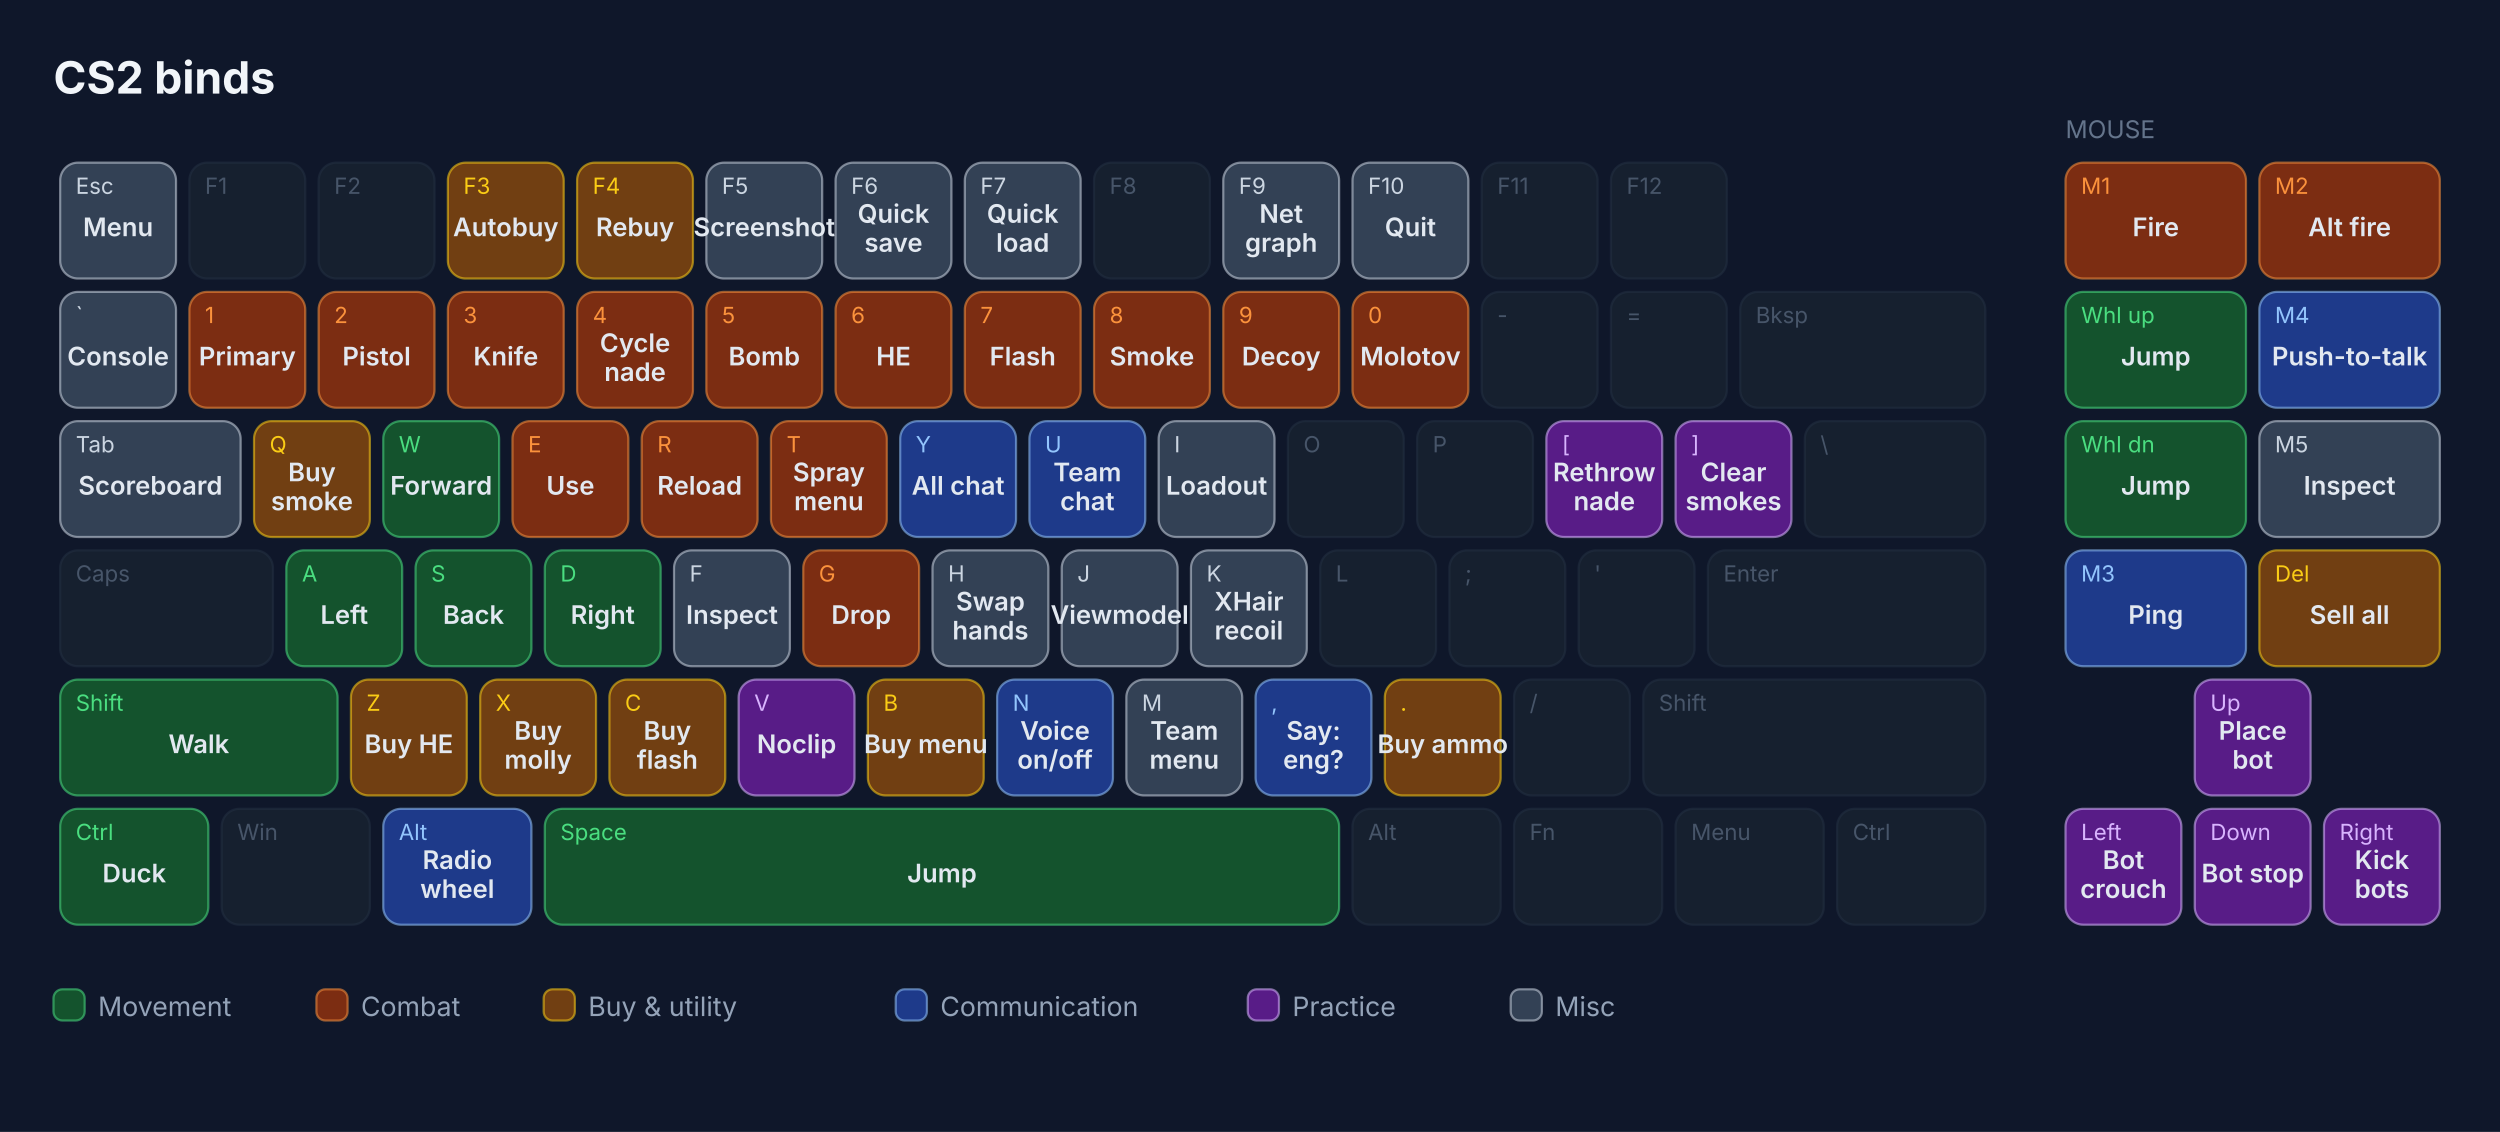
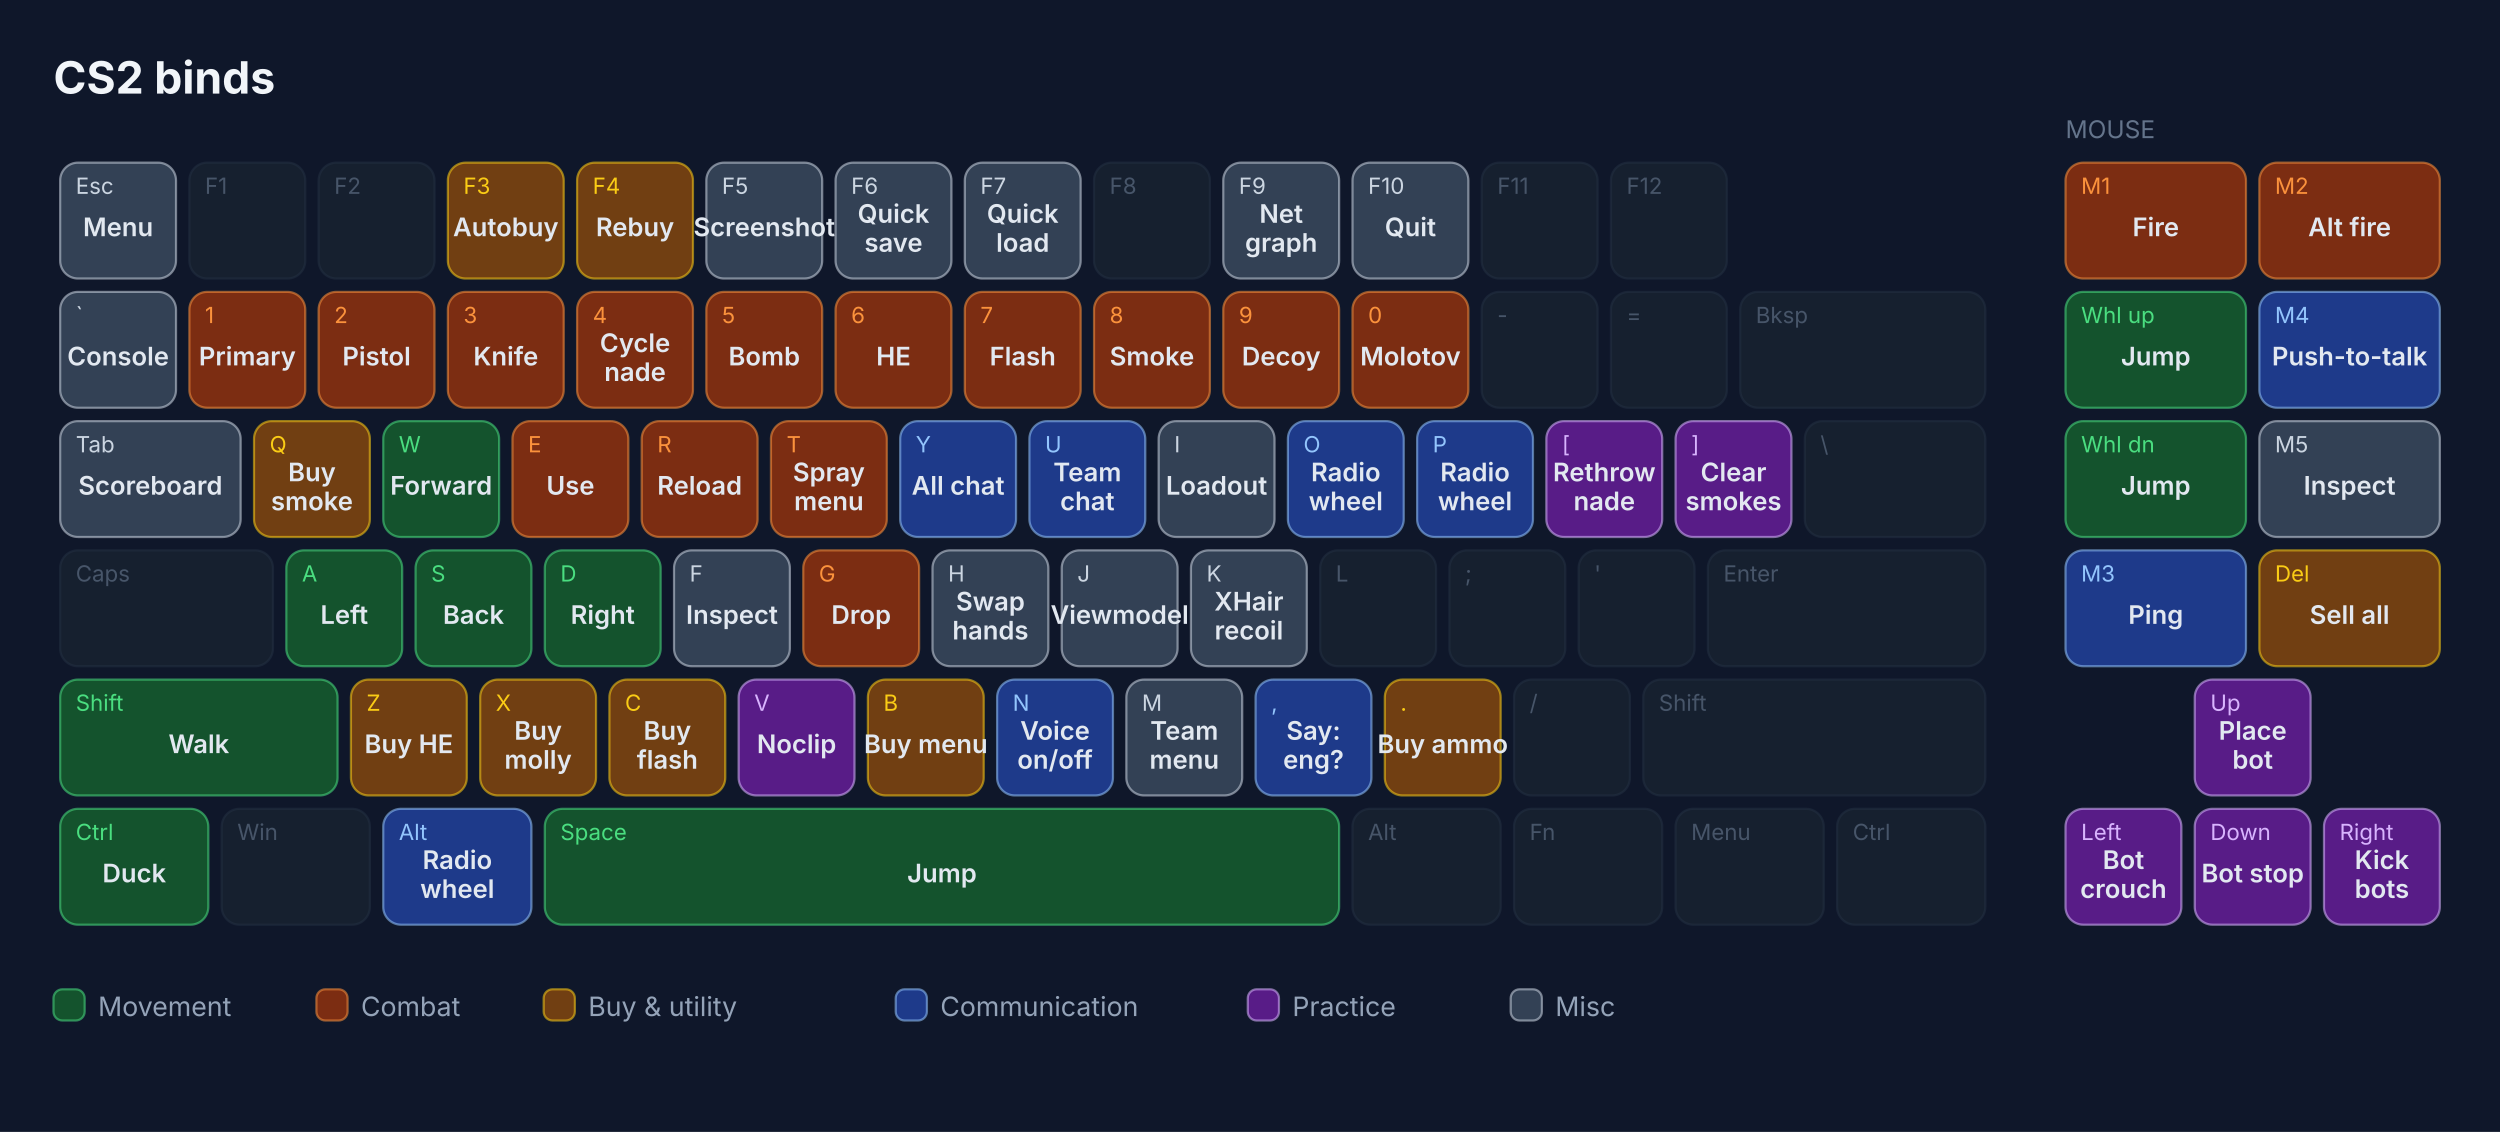
<svg xmlns="http://www.w3.org/2000/svg" width="1122" height="508" viewBox="0 0 1122 508" font-family="ui-sans-serif, -apple-system, Segoe UI, sans-serif">
  <rect width="1122" height="508" fill="#0f172a" />
  <text x="24" y="42" font-size="20" font-weight="700" fill="#f1f5f9">CS2 binds</text>
  <text x="927" y="62" font-size="11" fill="#64748b">MOUSE</text>
  <rect x="27" y="73" width="52" height="52" rx="8" fill="#334155" stroke="#cbd5e1" stroke-opacity="0.55" />
  <text x="34" y="87" font-size="10" fill="#cbd5e1">Esc</text>
  <text x="53.0" y="106.0" font-size="11.5" font-weight="600" text-anchor="middle" fill="#e2e8f0">Menu</text>
  <rect x="85" y="73" width="52" height="52" rx="8" fill="#16202f" stroke="#233043" stroke-opacity="0.55" />
  <text x="92" y="87" font-size="10" fill="#475569">F1</text>
  <rect x="143" y="73" width="52" height="52" rx="8" fill="#16202f" stroke="#233043" stroke-opacity="0.55" />
  <text x="150" y="87" font-size="10" fill="#475569">F2</text>
  <rect x="201" y="73" width="52" height="52" rx="8" fill="#713f12" stroke="#facc15" stroke-opacity="0.55" />
  <text x="208" y="87" font-size="10" fill="#facc15">F3</text>
  <text x="227.0" y="106.0" font-size="11.5" font-weight="600" text-anchor="middle" fill="#e2e8f0" textLength="42" lengthAdjust="spacingAndGlyphs">Autobuy</text>
  <rect x="259" y="73" width="52" height="52" rx="8" fill="#713f12" stroke="#facc15" stroke-opacity="0.55" />
  <text x="266" y="87" font-size="10" fill="#facc15">F4</text>
  <text x="285.0" y="106.0" font-size="11.5" font-weight="600" text-anchor="middle" fill="#e2e8f0">Rebuy</text>
  <rect x="317" y="73" width="52" height="52" rx="8" fill="#334155" stroke="#cbd5e1" stroke-opacity="0.55" />
  <text x="324" y="87" font-size="10" fill="#cbd5e1">F5</text>
  <text x="343.0" y="106.0" font-size="11.5" font-weight="600" text-anchor="middle" fill="#e2e8f0" textLength="42" lengthAdjust="spacingAndGlyphs">Screenshot</text>
  <rect x="375" y="73" width="52" height="52" rx="8" fill="#334155" stroke="#cbd5e1" stroke-opacity="0.55" />
  <text x="382" y="87" font-size="10" fill="#cbd5e1">F6</text>
  <text x="401.0" y="100.0" font-size="11.5" font-weight="600" text-anchor="middle" fill="#e2e8f0">Quick</text>
  <text x="401.0" y="113.0" font-size="11.5" font-weight="600" text-anchor="middle" fill="#e2e8f0">save</text>
  <rect x="433" y="73" width="52" height="52" rx="8" fill="#334155" stroke="#cbd5e1" stroke-opacity="0.55" />
  <text x="440" y="87" font-size="10" fill="#cbd5e1">F7</text>
  <text x="459.0" y="100.0" font-size="11.5" font-weight="600" text-anchor="middle" fill="#e2e8f0">Quick</text>
  <text x="459.0" y="113.0" font-size="11.5" font-weight="600" text-anchor="middle" fill="#e2e8f0">load</text>
  <rect x="491" y="73" width="52" height="52" rx="8" fill="#16202f" stroke="#233043" stroke-opacity="0.55" />
  <text x="498" y="87" font-size="10" fill="#475569">F8</text>
  <rect x="549" y="73" width="52" height="52" rx="8" fill="#334155" stroke="#cbd5e1" stroke-opacity="0.55" />
  <text x="556" y="87" font-size="10" fill="#cbd5e1">F9</text>
  <text x="575.0" y="100.0" font-size="11.5" font-weight="600" text-anchor="middle" fill="#e2e8f0">Net</text>
  <text x="575.0" y="113.0" font-size="11.5" font-weight="600" text-anchor="middle" fill="#e2e8f0">graph</text>
  <rect x="607" y="73" width="52" height="52" rx="8" fill="#334155" stroke="#cbd5e1" stroke-opacity="0.55" />
  <text x="614" y="87" font-size="10" fill="#cbd5e1">F10</text>
  <text x="633.0" y="106.0" font-size="11.5" font-weight="600" text-anchor="middle" fill="#e2e8f0">Quit</text>
  <rect x="665" y="73" width="52" height="52" rx="8" fill="#16202f" stroke="#233043" stroke-opacity="0.55" />
  <text x="672" y="87" font-size="10" fill="#475569">F11</text>
  <rect x="723" y="73" width="52" height="52" rx="8" fill="#16202f" stroke="#233043" stroke-opacity="0.55" />
  <text x="730" y="87" font-size="10" fill="#475569">F12</text>
  <rect x="27" y="131" width="52" height="52" rx="8" fill="#334155" stroke="#cbd5e1" stroke-opacity="0.55" />
  <text x="34" y="145" font-size="10" fill="#cbd5e1">`</text>
  <text x="53.0" y="164.0" font-size="11.5" font-weight="600" text-anchor="middle" fill="#e2e8f0" textLength="42" lengthAdjust="spacingAndGlyphs">Console</text>
  <rect x="85" y="131" width="52" height="52" rx="8" fill="#7c2d12" stroke="#fb923c" stroke-opacity="0.55" />
  <text x="92" y="145" font-size="10" fill="#fb923c">1</text>
  <text x="111.0" y="164.0" font-size="11.5" font-weight="600" text-anchor="middle" fill="#e2e8f0" textLength="42" lengthAdjust="spacingAndGlyphs">Primary</text>
  <rect x="143" y="131" width="52" height="52" rx="8" fill="#7c2d12" stroke="#fb923c" stroke-opacity="0.55" />
  <text x="150" y="145" font-size="10" fill="#fb923c">2</text>
  <text x="169.0" y="164.0" font-size="11.5" font-weight="600" text-anchor="middle" fill="#e2e8f0">Pistol</text>
  <rect x="201" y="131" width="52" height="52" rx="8" fill="#7c2d12" stroke="#fb923c" stroke-opacity="0.55" />
  <text x="208" y="145" font-size="10" fill="#fb923c">3</text>
  <text x="227.0" y="164.0" font-size="11.5" font-weight="600" text-anchor="middle" fill="#e2e8f0">Knife</text>
  <rect x="259" y="131" width="52" height="52" rx="8" fill="#7c2d12" stroke="#fb923c" stroke-opacity="0.55" />
  <text x="266" y="145" font-size="10" fill="#fb923c">4</text>
  <text x="285.0" y="158.0" font-size="11.5" font-weight="600" text-anchor="middle" fill="#e2e8f0">Cycle</text>
  <text x="285.0" y="171.0" font-size="11.5" font-weight="600" text-anchor="middle" fill="#e2e8f0">nade</text>
  <rect x="317" y="131" width="52" height="52" rx="8" fill="#7c2d12" stroke="#fb923c" stroke-opacity="0.55" />
  <text x="324" y="145" font-size="10" fill="#fb923c">5</text>
  <text x="343.0" y="164.0" font-size="11.5" font-weight="600" text-anchor="middle" fill="#e2e8f0">Bomb</text>
  <rect x="375" y="131" width="52" height="52" rx="8" fill="#7c2d12" stroke="#fb923c" stroke-opacity="0.55" />
  <text x="382" y="145" font-size="10" fill="#fb923c">6</text>
  <text x="401.0" y="164.0" font-size="11.5" font-weight="600" text-anchor="middle" fill="#e2e8f0">HE</text>
  <rect x="433" y="131" width="52" height="52" rx="8" fill="#7c2d12" stroke="#fb923c" stroke-opacity="0.55" />
  <text x="440" y="145" font-size="10" fill="#fb923c">7</text>
  <text x="459.0" y="164.0" font-size="11.5" font-weight="600" text-anchor="middle" fill="#e2e8f0">Flash</text>
  <rect x="491" y="131" width="52" height="52" rx="8" fill="#7c2d12" stroke="#fb923c" stroke-opacity="0.55" />
  <text x="498" y="145" font-size="10" fill="#fb923c">8</text>
  <text x="517.0" y="164.0" font-size="11.5" font-weight="600" text-anchor="middle" fill="#e2e8f0">Smoke</text>
  <rect x="549" y="131" width="52" height="52" rx="8" fill="#7c2d12" stroke="#fb923c" stroke-opacity="0.55" />
  <text x="556" y="145" font-size="10" fill="#fb923c">9</text>
  <text x="575.0" y="164.0" font-size="11.5" font-weight="600" text-anchor="middle" fill="#e2e8f0">Decoy</text>
  <rect x="607" y="131" width="52" height="52" rx="8" fill="#7c2d12" stroke="#fb923c" stroke-opacity="0.55" />
  <text x="614" y="145" font-size="10" fill="#fb923c">0</text>
  <text x="633.0" y="164.0" font-size="11.5" font-weight="600" text-anchor="middle" fill="#e2e8f0" textLength="42" lengthAdjust="spacingAndGlyphs">Molotov</text>
  <rect x="665" y="131" width="52" height="52" rx="8" fill="#16202f" stroke="#233043" stroke-opacity="0.55" />
  <text x="672" y="145" font-size="10" fill="#475569">-</text>
  <rect x="723" y="131" width="52" height="52" rx="8" fill="#16202f" stroke="#233043" stroke-opacity="0.55" />
  <text x="730" y="145" font-size="10" fill="#475569">=</text>
  <rect x="781" y="131" width="110" height="52" rx="8" fill="#16202f" stroke="#233043" stroke-opacity="0.55" />
  <text x="788" y="145" font-size="10" fill="#475569">Bksp</text>
  <rect x="27" y="189" width="81.0" height="52" rx="8" fill="#334155" stroke="#cbd5e1" stroke-opacity="0.55" />
  <text x="34" y="203" font-size="10" fill="#cbd5e1">Tab</text>
  <text x="67.5" y="222.0" font-size="11.5" font-weight="600" text-anchor="middle" fill="#e2e8f0">Scoreboard</text>
  <rect x="114.0" y="189" width="52" height="52" rx="8" fill="#713f12" stroke="#facc15" stroke-opacity="0.55" />
  <text x="121.0" y="203" font-size="10" fill="#facc15">Q</text>
  <text x="140.0" y="216.0" font-size="11.5" font-weight="600" text-anchor="middle" fill="#e2e8f0">Buy</text>
  <text x="140.0" y="229.0" font-size="11.5" font-weight="600" text-anchor="middle" fill="#e2e8f0">smoke</text>
  <rect x="172.0" y="189" width="52" height="52" rx="8" fill="#14532d" stroke="#4ade80" stroke-opacity="0.55" />
  <text x="179.0" y="203" font-size="10" fill="#4ade80">W</text>
  <text x="198.0" y="222.0" font-size="11.5" font-weight="600" text-anchor="middle" fill="#e2e8f0" textLength="42" lengthAdjust="spacingAndGlyphs">Forward</text>
  <rect x="230.0" y="189" width="52" height="52" rx="8" fill="#7c2d12" stroke="#fb923c" stroke-opacity="0.55" />
  <text x="237.0" y="203" font-size="10" fill="#fb923c">E</text>
  <text x="256.0" y="222.0" font-size="11.5" font-weight="600" text-anchor="middle" fill="#e2e8f0">Use</text>
  <rect x="288.0" y="189" width="52" height="52" rx="8" fill="#7c2d12" stroke="#fb923c" stroke-opacity="0.55" />
  <text x="295.0" y="203" font-size="10" fill="#fb923c">R</text>
  <text x="314.0" y="222.0" font-size="11.5" font-weight="600" text-anchor="middle" fill="#e2e8f0">Reload</text>
  <rect x="346.0" y="189" width="52" height="52" rx="8" fill="#7c2d12" stroke="#fb923c" stroke-opacity="0.55" />
  <text x="353.0" y="203" font-size="10" fill="#fb923c">T</text>
  <text x="372.0" y="216.0" font-size="11.5" font-weight="600" text-anchor="middle" fill="#e2e8f0">Spray</text>
  <text x="372.0" y="229.0" font-size="11.5" font-weight="600" text-anchor="middle" fill="#e2e8f0">menu</text>
  <rect x="404.0" y="189" width="52" height="52" rx="8" fill="#1e3a8a" stroke="#93c5fd" stroke-opacity="0.55" />
  <text x="411.0" y="203" font-size="10" fill="#93c5fd">Y</text>
  <text x="430.0" y="222.0" font-size="11.5" font-weight="600" text-anchor="middle" fill="#e2e8f0" textLength="42" lengthAdjust="spacingAndGlyphs">All chat</text>
  <rect x="462.0" y="189" width="52" height="52" rx="8" fill="#1e3a8a" stroke="#93c5fd" stroke-opacity="0.55" />
  <text x="469.0" y="203" font-size="10" fill="#93c5fd">U</text>
  <text x="488.0" y="216.0" font-size="11.5" font-weight="600" text-anchor="middle" fill="#e2e8f0">Team</text>
  <text x="488.0" y="229.0" font-size="11.5" font-weight="600" text-anchor="middle" fill="#e2e8f0">chat</text>
  <rect x="520.0" y="189" width="52" height="52" rx="8" fill="#334155" stroke="#cbd5e1" stroke-opacity="0.55" />
  <text x="527.0" y="203" font-size="10" fill="#cbd5e1">I</text>
  <text x="546.0" y="222.0" font-size="11.5" font-weight="600" text-anchor="middle" fill="#e2e8f0" textLength="42" lengthAdjust="spacingAndGlyphs">Loadout</text>
-   <rect x="578.0" y="189" width="52" height="52" rx="8" fill="#16202f" stroke="#233043" stroke-opacity="0.55" />
-   <text x="585.0" y="203" font-size="10" fill="#475569">O</text>
-   <rect x="636.0" y="189" width="52" height="52" rx="8" fill="#16202f" stroke="#233043" stroke-opacity="0.55" />
-   <text x="643.0" y="203" font-size="10" fill="#475569">P</text>
+   <rect x="578.0" y="189" width="52" height="52" rx="8" fill="#1e3a8a" stroke="#93c5fd" stroke-opacity="0.55" />
+   <text x="585.0" y="203" font-size="10" fill="#93c5fd">O</text>
+   <text x="604.0" y="216.0" font-size="11.5" font-weight="600" text-anchor="middle" fill="#e2e8f0">Radio</text>
+   <text x="604.0" y="229.0" font-size="11.5" font-weight="600" text-anchor="middle" fill="#e2e8f0">wheel</text>
+   <rect x="636.0" y="189" width="52" height="52" rx="8" fill="#1e3a8a" stroke="#93c5fd" stroke-opacity="0.55" />
+   <text x="643.0" y="203" font-size="10" fill="#93c5fd">P</text>
+   <text x="662.0" y="216.0" font-size="11.5" font-weight="600" text-anchor="middle" fill="#e2e8f0">Radio</text>
+   <text x="662.0" y="229.0" font-size="11.5" font-weight="600" text-anchor="middle" fill="#e2e8f0">wheel</text>
  <rect x="694.0" y="189" width="52" height="52" rx="8" fill="#581c87" stroke="#d8b4fe" stroke-opacity="0.55" />
  <text x="701.0" y="203" font-size="10" fill="#d8b4fe">[</text>
  <text x="720.0" y="216.0" font-size="11.5" font-weight="600" text-anchor="middle" fill="#e2e8f0" textLength="42" lengthAdjust="spacingAndGlyphs">Rethrow</text>
  <text x="720.0" y="229.0" font-size="11.5" font-weight="600" text-anchor="middle" fill="#e2e8f0">nade</text>
  <rect x="752.0" y="189" width="52" height="52" rx="8" fill="#581c87" stroke="#d8b4fe" stroke-opacity="0.55" />
  <text x="759.0" y="203" font-size="10" fill="#d8b4fe">]</text>
  <text x="778.0" y="216.0" font-size="11.5" font-weight="600" text-anchor="middle" fill="#e2e8f0">Clear</text>
  <text x="778.0" y="229.0" font-size="11.5" font-weight="600" text-anchor="middle" fill="#e2e8f0">smokes</text>
  <rect x="810.0" y="189" width="81.0" height="52" rx="8" fill="#16202f" stroke="#233043" stroke-opacity="0.55" />
  <text x="817.0" y="203" font-size="10" fill="#475569">\</text>
  <rect x="27" y="247" width="95.5" height="52" rx="8" fill="#16202f" stroke="#233043" stroke-opacity="0.55" />
  <text x="34" y="261" font-size="10" fill="#475569">Caps</text>
  <rect x="128.5" y="247" width="52" height="52" rx="8" fill="#14532d" stroke="#4ade80" stroke-opacity="0.55" />
  <text x="135.5" y="261" font-size="10" fill="#4ade80">A</text>
  <text x="154.5" y="280.0" font-size="11.5" font-weight="600" text-anchor="middle" fill="#e2e8f0">Left</text>
  <rect x="186.5" y="247" width="52" height="52" rx="8" fill="#14532d" stroke="#4ade80" stroke-opacity="0.55" />
  <text x="193.5" y="261" font-size="10" fill="#4ade80">S</text>
  <text x="212.5" y="280.0" font-size="11.5" font-weight="600" text-anchor="middle" fill="#e2e8f0">Back</text>
  <rect x="244.5" y="247" width="52" height="52" rx="8" fill="#14532d" stroke="#4ade80" stroke-opacity="0.55" />
  <text x="251.5" y="261" font-size="10" fill="#4ade80">D</text>
  <text x="270.5" y="280.0" font-size="11.5" font-weight="600" text-anchor="middle" fill="#e2e8f0">Right</text>
  <rect x="302.5" y="247" width="52" height="52" rx="8" fill="#334155" stroke="#cbd5e1" stroke-opacity="0.55" />
  <text x="309.5" y="261" font-size="10" fill="#cbd5e1">F</text>
  <text x="328.5" y="280.0" font-size="11.5" font-weight="600" text-anchor="middle" fill="#e2e8f0" textLength="42" lengthAdjust="spacingAndGlyphs">Inspect</text>
  <rect x="360.5" y="247" width="52" height="52" rx="8" fill="#7c2d12" stroke="#fb923c" stroke-opacity="0.55" />
  <text x="367.5" y="261" font-size="10" fill="#fb923c">G</text>
  <text x="386.5" y="280.0" font-size="11.5" font-weight="600" text-anchor="middle" fill="#e2e8f0">Drop</text>
  <rect x="418.5" y="247" width="52" height="52" rx="8" fill="#334155" stroke="#cbd5e1" stroke-opacity="0.55" />
  <text x="425.5" y="261" font-size="10" fill="#cbd5e1">H</text>
  <text x="444.5" y="274.0" font-size="11.5" font-weight="600" text-anchor="middle" fill="#e2e8f0">Swap</text>
  <text x="444.5" y="287.0" font-size="11.5" font-weight="600" text-anchor="middle" fill="#e2e8f0">hands</text>
  <rect x="476.5" y="247" width="52" height="52" rx="8" fill="#334155" stroke="#cbd5e1" stroke-opacity="0.55" />
  <text x="483.5" y="261" font-size="10" fill="#cbd5e1">J</text>
  <text x="502.5" y="280.0" font-size="11.5" font-weight="600" text-anchor="middle" fill="#e2e8f0" textLength="42" lengthAdjust="spacingAndGlyphs">Viewmodel</text>
  <rect x="534.5" y="247" width="52" height="52" rx="8" fill="#334155" stroke="#cbd5e1" stroke-opacity="0.55" />
  <text x="541.5" y="261" font-size="10" fill="#cbd5e1">K</text>
  <text x="560.5" y="274.0" font-size="11.5" font-weight="600" text-anchor="middle" fill="#e2e8f0">XHair</text>
  <text x="560.5" y="287.0" font-size="11.5" font-weight="600" text-anchor="middle" fill="#e2e8f0">recoil</text>
  <rect x="592.5" y="247" width="52" height="52" rx="8" fill="#16202f" stroke="#233043" stroke-opacity="0.55" />
  <text x="599.5" y="261" font-size="10" fill="#475569">L</text>
  <rect x="650.5" y="247" width="52" height="52" rx="8" fill="#16202f" stroke="#233043" stroke-opacity="0.55" />
  <text x="657.5" y="261" font-size="10" fill="#475569">;</text>
  <rect x="708.5" y="247" width="52" height="52" rx="8" fill="#16202f" stroke="#233043" stroke-opacity="0.55" />
  <text x="715.5" y="261" font-size="10" fill="#475569">'</text>
  <rect x="766.5" y="247" width="124.5" height="52" rx="8" fill="#16202f" stroke="#233043" stroke-opacity="0.55" />
  <text x="773.5" y="261" font-size="10" fill="#475569">Enter</text>
  <rect x="27" y="305" width="124.5" height="52" rx="8" fill="#14532d" stroke="#4ade80" stroke-opacity="0.55" />
  <text x="34" y="319" font-size="10" fill="#4ade80">Shift</text>
  <text x="89.25" y="338.0" font-size="11.5" font-weight="600" text-anchor="middle" fill="#e2e8f0">Walk</text>
  <rect x="157.5" y="305" width="52" height="52" rx="8" fill="#713f12" stroke="#facc15" stroke-opacity="0.55" />
  <text x="164.5" y="319" font-size="10" fill="#facc15">Z</text>
  <text x="183.5" y="338.0" font-size="11.5" font-weight="600" text-anchor="middle" fill="#e2e8f0">Buy HE</text>
  <rect x="215.5" y="305" width="52" height="52" rx="8" fill="#713f12" stroke="#facc15" stroke-opacity="0.55" />
  <text x="222.5" y="319" font-size="10" fill="#facc15">X</text>
  <text x="241.5" y="332.0" font-size="11.5" font-weight="600" text-anchor="middle" fill="#e2e8f0">Buy</text>
  <text x="241.5" y="345.0" font-size="11.5" font-weight="600" text-anchor="middle" fill="#e2e8f0">molly</text>
  <rect x="273.5" y="305" width="52" height="52" rx="8" fill="#713f12" stroke="#facc15" stroke-opacity="0.55" />
  <text x="280.5" y="319" font-size="10" fill="#facc15">C</text>
  <text x="299.5" y="332.0" font-size="11.5" font-weight="600" text-anchor="middle" fill="#e2e8f0">Buy</text>
  <text x="299.5" y="345.0" font-size="11.5" font-weight="600" text-anchor="middle" fill="#e2e8f0">flash</text>
  <rect x="331.5" y="305" width="52" height="52" rx="8" fill="#581c87" stroke="#d8b4fe" stroke-opacity="0.55" />
  <text x="338.5" y="319" font-size="10" fill="#d8b4fe">V</text>
  <text x="357.5" y="338.0" font-size="11.5" font-weight="600" text-anchor="middle" fill="#e2e8f0">Noclip</text>
  <rect x="389.5" y="305" width="52" height="52" rx="8" fill="#713f12" stroke="#facc15" stroke-opacity="0.55" />
  <text x="396.5" y="319" font-size="10" fill="#facc15">B</text>
  <text x="415.5" y="338.0" font-size="11.5" font-weight="600" text-anchor="middle" fill="#e2e8f0" textLength="42" lengthAdjust="spacingAndGlyphs">Buy menu</text>
  <rect x="447.5" y="305" width="52" height="52" rx="8" fill="#1e3a8a" stroke="#93c5fd" stroke-opacity="0.55" />
  <text x="454.5" y="319" font-size="10" fill="#93c5fd">N</text>
  <text x="473.5" y="332.0" font-size="11.5" font-weight="600" text-anchor="middle" fill="#e2e8f0">Voice</text>
  <text x="473.5" y="345.0" font-size="11.5" font-weight="600" text-anchor="middle" fill="#e2e8f0">on/off</text>
  <rect x="505.5" y="305" width="52" height="52" rx="8" fill="#334155" stroke="#cbd5e1" stroke-opacity="0.55" />
  <text x="512.5" y="319" font-size="10" fill="#cbd5e1">M</text>
  <text x="531.5" y="332.0" font-size="11.5" font-weight="600" text-anchor="middle" fill="#e2e8f0">Team</text>
  <text x="531.5" y="345.0" font-size="11.5" font-weight="600" text-anchor="middle" fill="#e2e8f0">menu</text>
  <rect x="563.5" y="305" width="52" height="52" rx="8" fill="#1e3a8a" stroke="#93c5fd" stroke-opacity="0.55" />
  <text x="570.5" y="319" font-size="10" fill="#93c5fd">,</text>
  <text x="589.5" y="332.0" font-size="11.5" font-weight="600" text-anchor="middle" fill="#e2e8f0">Say:</text>
  <text x="589.5" y="345.0" font-size="11.5" font-weight="600" text-anchor="middle" fill="#e2e8f0">eng?</text>
  <rect x="621.5" y="305" width="52" height="52" rx="8" fill="#713f12" stroke="#facc15" stroke-opacity="0.55" />
  <text x="628.5" y="319" font-size="10" fill="#facc15">.</text>
  <text x="647.5" y="338.0" font-size="11.5" font-weight="600" text-anchor="middle" fill="#e2e8f0" textLength="42" lengthAdjust="spacingAndGlyphs">Buy ammo</text>
  <rect x="679.5" y="305" width="52" height="52" rx="8" fill="#16202f" stroke="#233043" stroke-opacity="0.55" />
  <text x="686.5" y="319" font-size="10" fill="#475569">/</text>
  <rect x="737.5" y="305" width="153.5" height="52" rx="8" fill="#16202f" stroke="#233043" stroke-opacity="0.55" />
  <text x="744.5" y="319" font-size="10" fill="#475569">Shift</text>
  <rect x="27" y="363" width="66.5" height="52" rx="8" fill="#14532d" stroke="#4ade80" stroke-opacity="0.55" />
  <text x="34" y="377" font-size="10" fill="#4ade80">Ctrl</text>
  <text x="60.25" y="396.0" font-size="11.5" font-weight="600" text-anchor="middle" fill="#e2e8f0">Duck</text>
  <rect x="99.5" y="363" width="66.5" height="52" rx="8" fill="#16202f" stroke="#233043" stroke-opacity="0.55" />
  <text x="106.5" y="377" font-size="10" fill="#475569">Win</text>
  <rect x="172.0" y="363" width="66.5" height="52" rx="8" fill="#1e3a8a" stroke="#93c5fd" stroke-opacity="0.55" />
  <text x="179.0" y="377" font-size="10" fill="#93c5fd">Alt</text>
  <text x="205.25" y="390.0" font-size="11.5" font-weight="600" text-anchor="middle" fill="#e2e8f0">Radio</text>
  <text x="205.25" y="403.0" font-size="11.5" font-weight="600" text-anchor="middle" fill="#e2e8f0">wheel</text>
  <rect x="244.5" y="363" width="356.5" height="52" rx="8" fill="#14532d" stroke="#4ade80" stroke-opacity="0.55" />
  <text x="251.5" y="377" font-size="10" fill="#4ade80">Space</text>
  <text x="422.75" y="396.0" font-size="11.5" font-weight="600" text-anchor="middle" fill="#e2e8f0">Jump</text>
  <rect x="607.0" y="363" width="66.5" height="52" rx="8" fill="#16202f" stroke="#233043" stroke-opacity="0.55" />
  <text x="614.0" y="377" font-size="10" fill="#475569">Alt</text>
  <rect x="679.5" y="363" width="66.5" height="52" rx="8" fill="#16202f" stroke="#233043" stroke-opacity="0.55" />
  <text x="686.5" y="377" font-size="10" fill="#475569">Fn</text>
  <rect x="752.0" y="363" width="66.5" height="52" rx="8" fill="#16202f" stroke="#233043" stroke-opacity="0.55" />
  <text x="759.0" y="377" font-size="10" fill="#475569">Menu</text>
  <rect x="824.5" y="363" width="66.5" height="52" rx="8" fill="#16202f" stroke="#233043" stroke-opacity="0.55" />
  <text x="831.5" y="377" font-size="10" fill="#475569">Ctrl</text>
  <rect x="927" y="73" width="81.0" height="52" rx="8" fill="#7c2d12" stroke="#fb923c" stroke-opacity="0.55" />
  <text x="934" y="87" font-size="10" fill="#fb923c">M1</text>
  <text x="967.5" y="106.0" font-size="11.5" font-weight="600" text-anchor="middle" fill="#e2e8f0">Fire</text>
  <rect x="1014.0" y="73" width="81.0" height="52" rx="8" fill="#7c2d12" stroke="#fb923c" stroke-opacity="0.55" />
  <text x="1021.0" y="87" font-size="10" fill="#fb923c">M2</text>
  <text x="1054.5" y="106.0" font-size="11.5" font-weight="600" text-anchor="middle" fill="#e2e8f0">Alt fire</text>
  <rect x="927" y="131" width="81.0" height="52" rx="8" fill="#14532d" stroke="#4ade80" stroke-opacity="0.55" />
  <text x="934" y="145" font-size="10" fill="#4ade80">Whl up</text>
  <text x="967.5" y="164.0" font-size="11.5" font-weight="600" text-anchor="middle" fill="#e2e8f0">Jump</text>
  <rect x="1014.0" y="131" width="81.0" height="52" rx="8" fill="#1e3a8a" stroke="#93c5fd" stroke-opacity="0.55" />
  <text x="1021.0" y="145" font-size="10" fill="#93c5fd">M4</text>
  <text x="1054.5" y="164.0" font-size="11.5" font-weight="600" text-anchor="middle" fill="#e2e8f0" textLength="71.0" lengthAdjust="spacingAndGlyphs">Push-to-talk</text>
  <rect x="927" y="189" width="81.0" height="52" rx="8" fill="#14532d" stroke="#4ade80" stroke-opacity="0.55" />
  <text x="934" y="203" font-size="10" fill="#4ade80">Whl dn</text>
  <text x="967.5" y="222.0" font-size="11.5" font-weight="600" text-anchor="middle" fill="#e2e8f0">Jump</text>
  <rect x="1014.0" y="189" width="81.0" height="52" rx="8" fill="#334155" stroke="#cbd5e1" stroke-opacity="0.55" />
  <text x="1021.0" y="203" font-size="10" fill="#cbd5e1">M5</text>
  <text x="1054.5" y="222.0" font-size="11.5" font-weight="600" text-anchor="middle" fill="#e2e8f0">Inspect</text>
  <rect x="927" y="247" width="81.0" height="52" rx="8" fill="#1e3a8a" stroke="#93c5fd" stroke-opacity="0.55" />
  <text x="934" y="261" font-size="10" fill="#93c5fd">M3</text>
  <text x="967.5" y="280.0" font-size="11.5" font-weight="600" text-anchor="middle" fill="#e2e8f0">Ping</text>
  <rect x="1014.0" y="247" width="81.0" height="52" rx="8" fill="#713f12" stroke="#facc15" stroke-opacity="0.55" />
  <text x="1021.0" y="261" font-size="10" fill="#facc15">Del</text>
  <text x="1054.5" y="280.0" font-size="11.5" font-weight="600" text-anchor="middle" fill="#e2e8f0">Sell all</text>
  <rect x="985" y="305" width="52" height="52" rx="8" fill="#581c87" stroke="#d8b4fe" stroke-opacity="0.55" />
  <text x="992" y="319" font-size="10" fill="#d8b4fe">Up</text>
  <text x="1011.0" y="332.0" font-size="11.5" font-weight="600" text-anchor="middle" fill="#e2e8f0">Place</text>
  <text x="1011.0" y="345.0" font-size="11.5" font-weight="600" text-anchor="middle" fill="#e2e8f0">bot</text>
  <rect x="927" y="363" width="52" height="52" rx="8" fill="#581c87" stroke="#d8b4fe" stroke-opacity="0.55" />
  <text x="934" y="377" font-size="10" fill="#d8b4fe">Left</text>
  <text x="953.0" y="390.0" font-size="11.5" font-weight="600" text-anchor="middle" fill="#e2e8f0">Bot</text>
  <text x="953.0" y="403.0" font-size="11.5" font-weight="600" text-anchor="middle" fill="#e2e8f0">crouch</text>
  <rect x="985" y="363" width="52" height="52" rx="8" fill="#581c87" stroke="#d8b4fe" stroke-opacity="0.55" />
  <text x="992" y="377" font-size="10" fill="#d8b4fe">Down</text>
  <text x="1011.0" y="396.0" font-size="11.5" font-weight="600" text-anchor="middle" fill="#e2e8f0" textLength="42" lengthAdjust="spacingAndGlyphs">Bot stop</text>
  <rect x="1043" y="363" width="52" height="52" rx="8" fill="#581c87" stroke="#d8b4fe" stroke-opacity="0.55" />
  <text x="1050" y="377" font-size="10" fill="#d8b4fe">Right</text>
  <text x="1069.0" y="390.0" font-size="11.5" font-weight="600" text-anchor="middle" fill="#e2e8f0">Kick</text>
  <text x="1069.0" y="403.0" font-size="11.5" font-weight="600" text-anchor="middle" fill="#e2e8f0">bots</text>
  <rect x="24" y="444" width="14" height="14" rx="4" fill="#14532d" stroke="#4ade80" stroke-opacity="0.55" />
  <text x="44" y="456" font-size="12" fill="#94a3b8">Movement</text>
  <rect x="142" y="444" width="14" height="14" rx="4" fill="#7c2d12" stroke="#fb923c" stroke-opacity="0.55" />
  <text x="162" y="456" font-size="12" fill="#94a3b8">Combat</text>
  <rect x="244" y="444" width="14" height="14" rx="4" fill="#713f12" stroke="#facc15" stroke-opacity="0.55" />
  <text x="264" y="456" font-size="12" fill="#94a3b8">Buy &amp; utility</text>
  <rect x="402" y="444" width="14" height="14" rx="4" fill="#1e3a8a" stroke="#93c5fd" stroke-opacity="0.55" />
  <text x="422" y="456" font-size="12" fill="#94a3b8">Communication</text>
  <rect x="560" y="444" width="14" height="14" rx="4" fill="#581c87" stroke="#d8b4fe" stroke-opacity="0.55" />
  <text x="580" y="456" font-size="12" fill="#94a3b8">Practice</text>
  <rect x="678" y="444" width="14" height="14" rx="4" fill="#334155" stroke="#cbd5e1" stroke-opacity="0.55" />
  <text x="698" y="456" font-size="12" fill="#94a3b8">Misc</text>
</svg>
